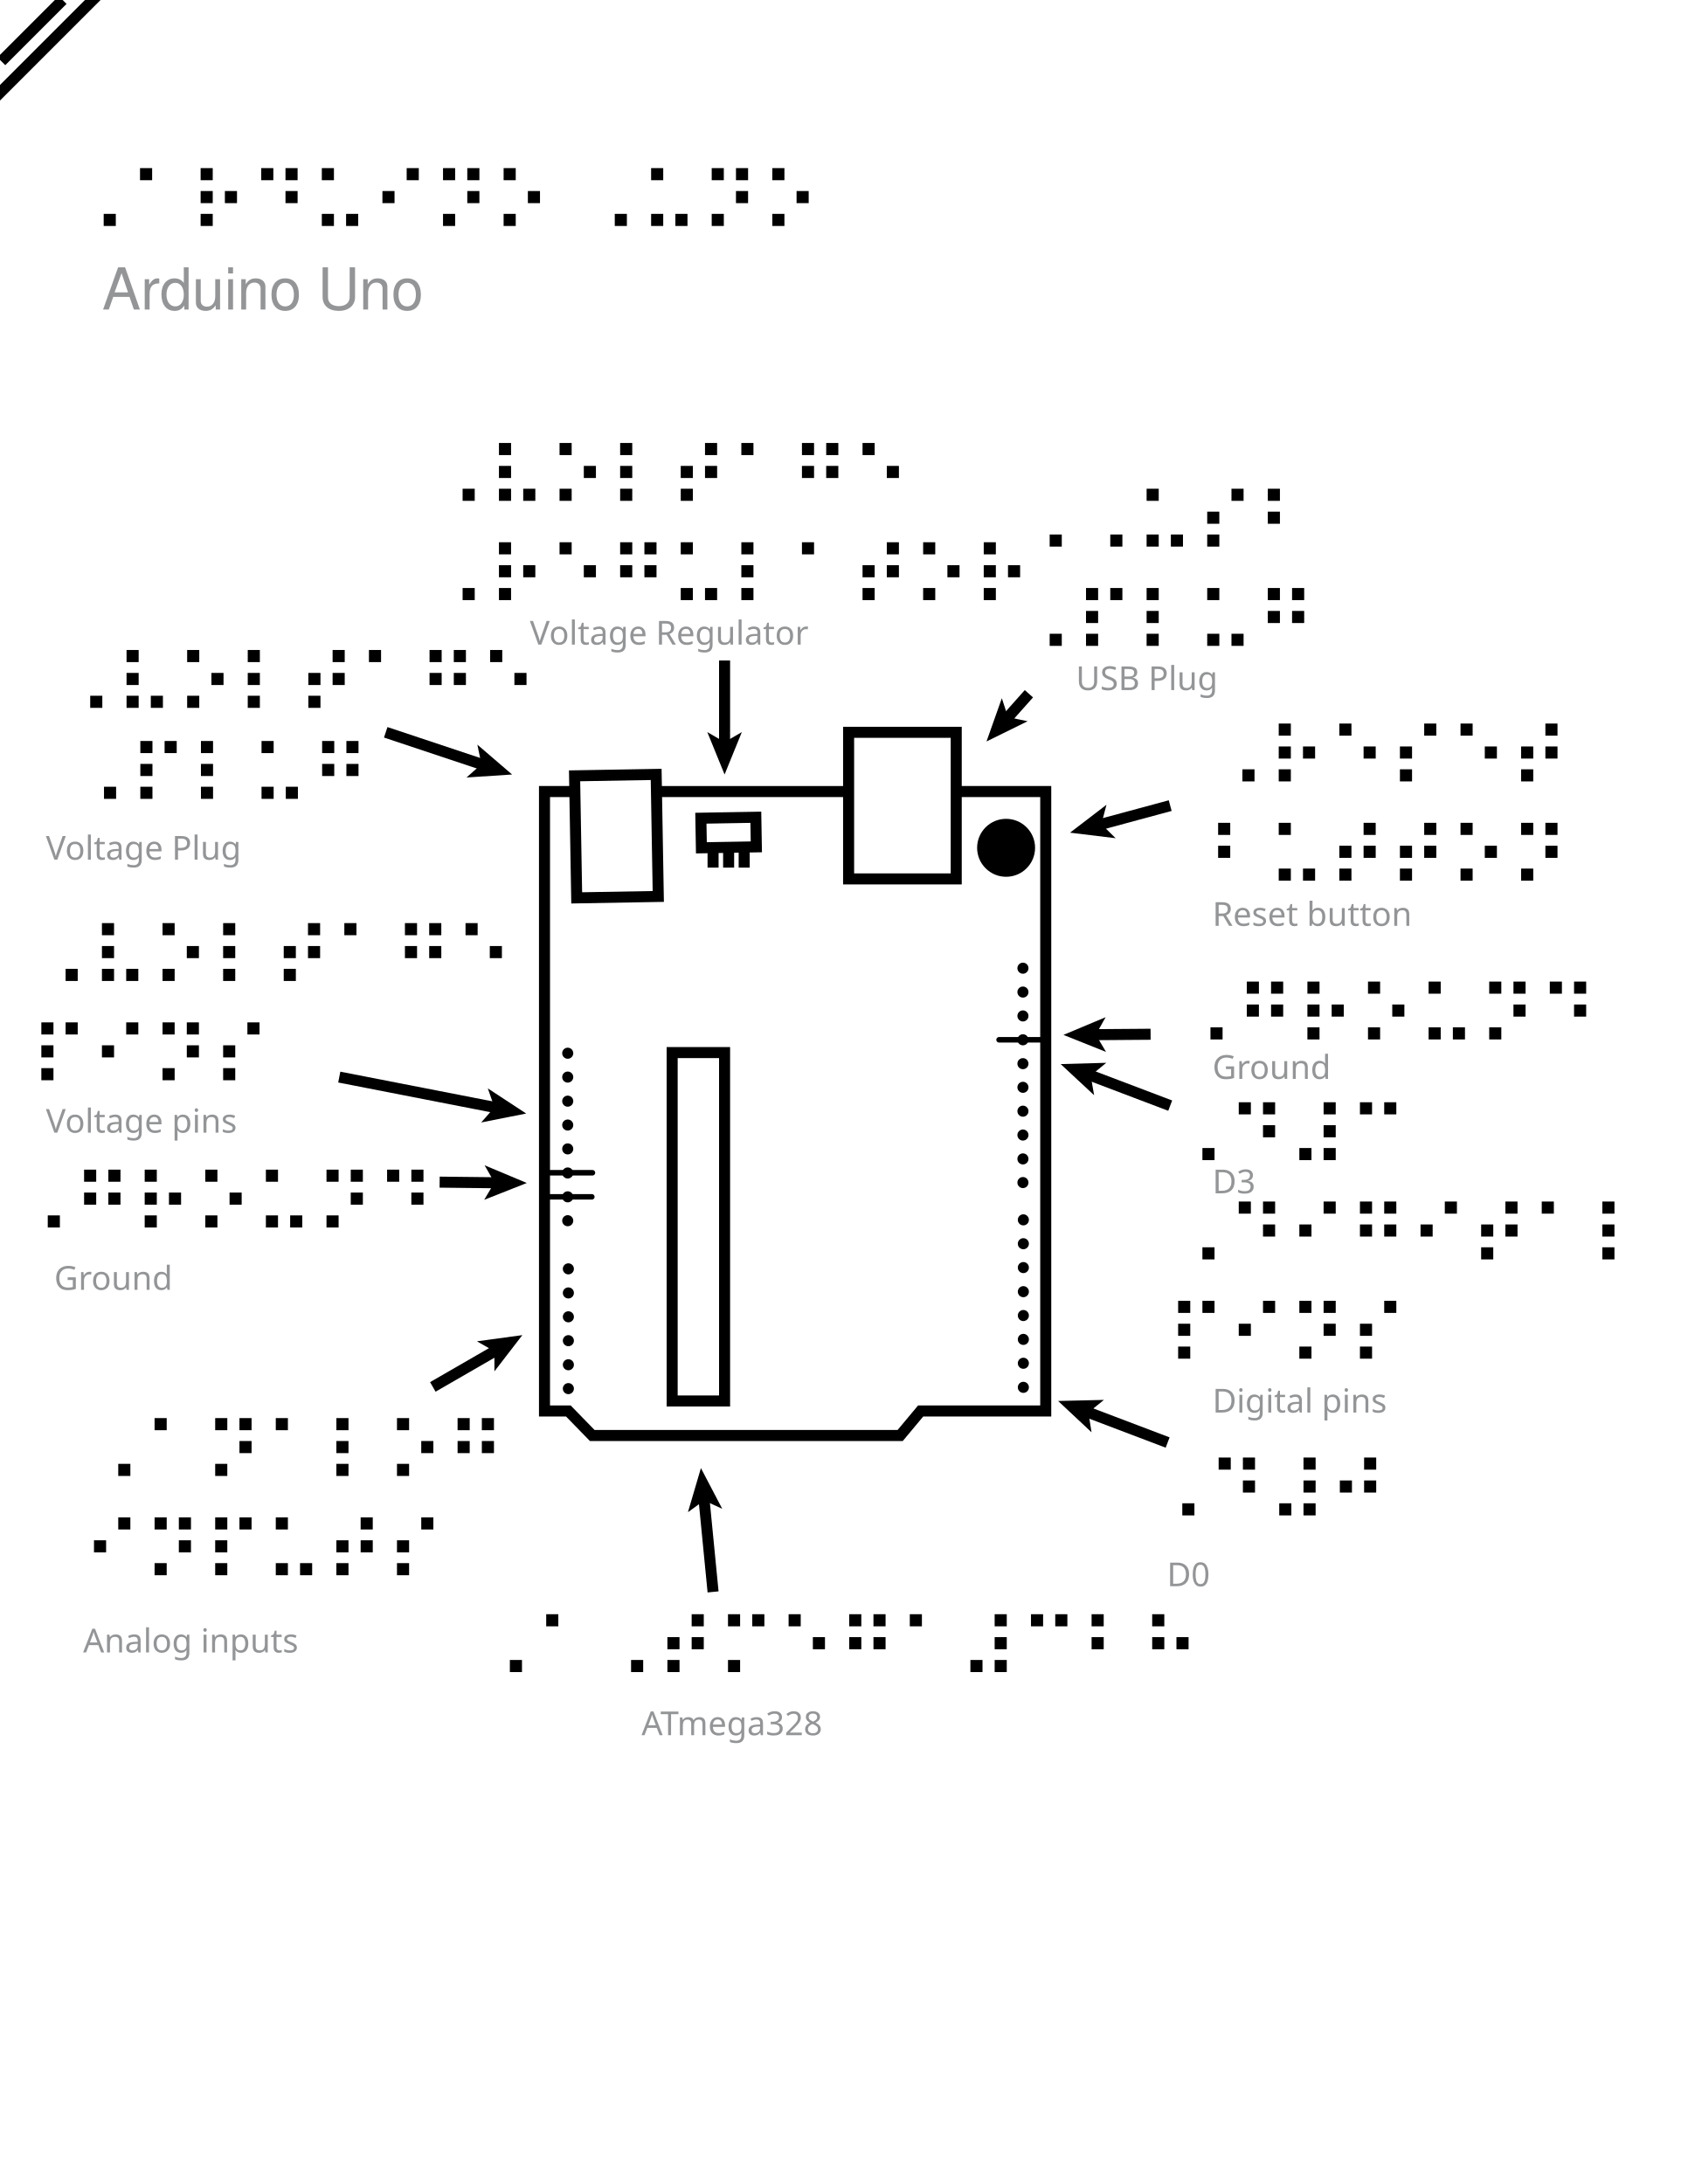
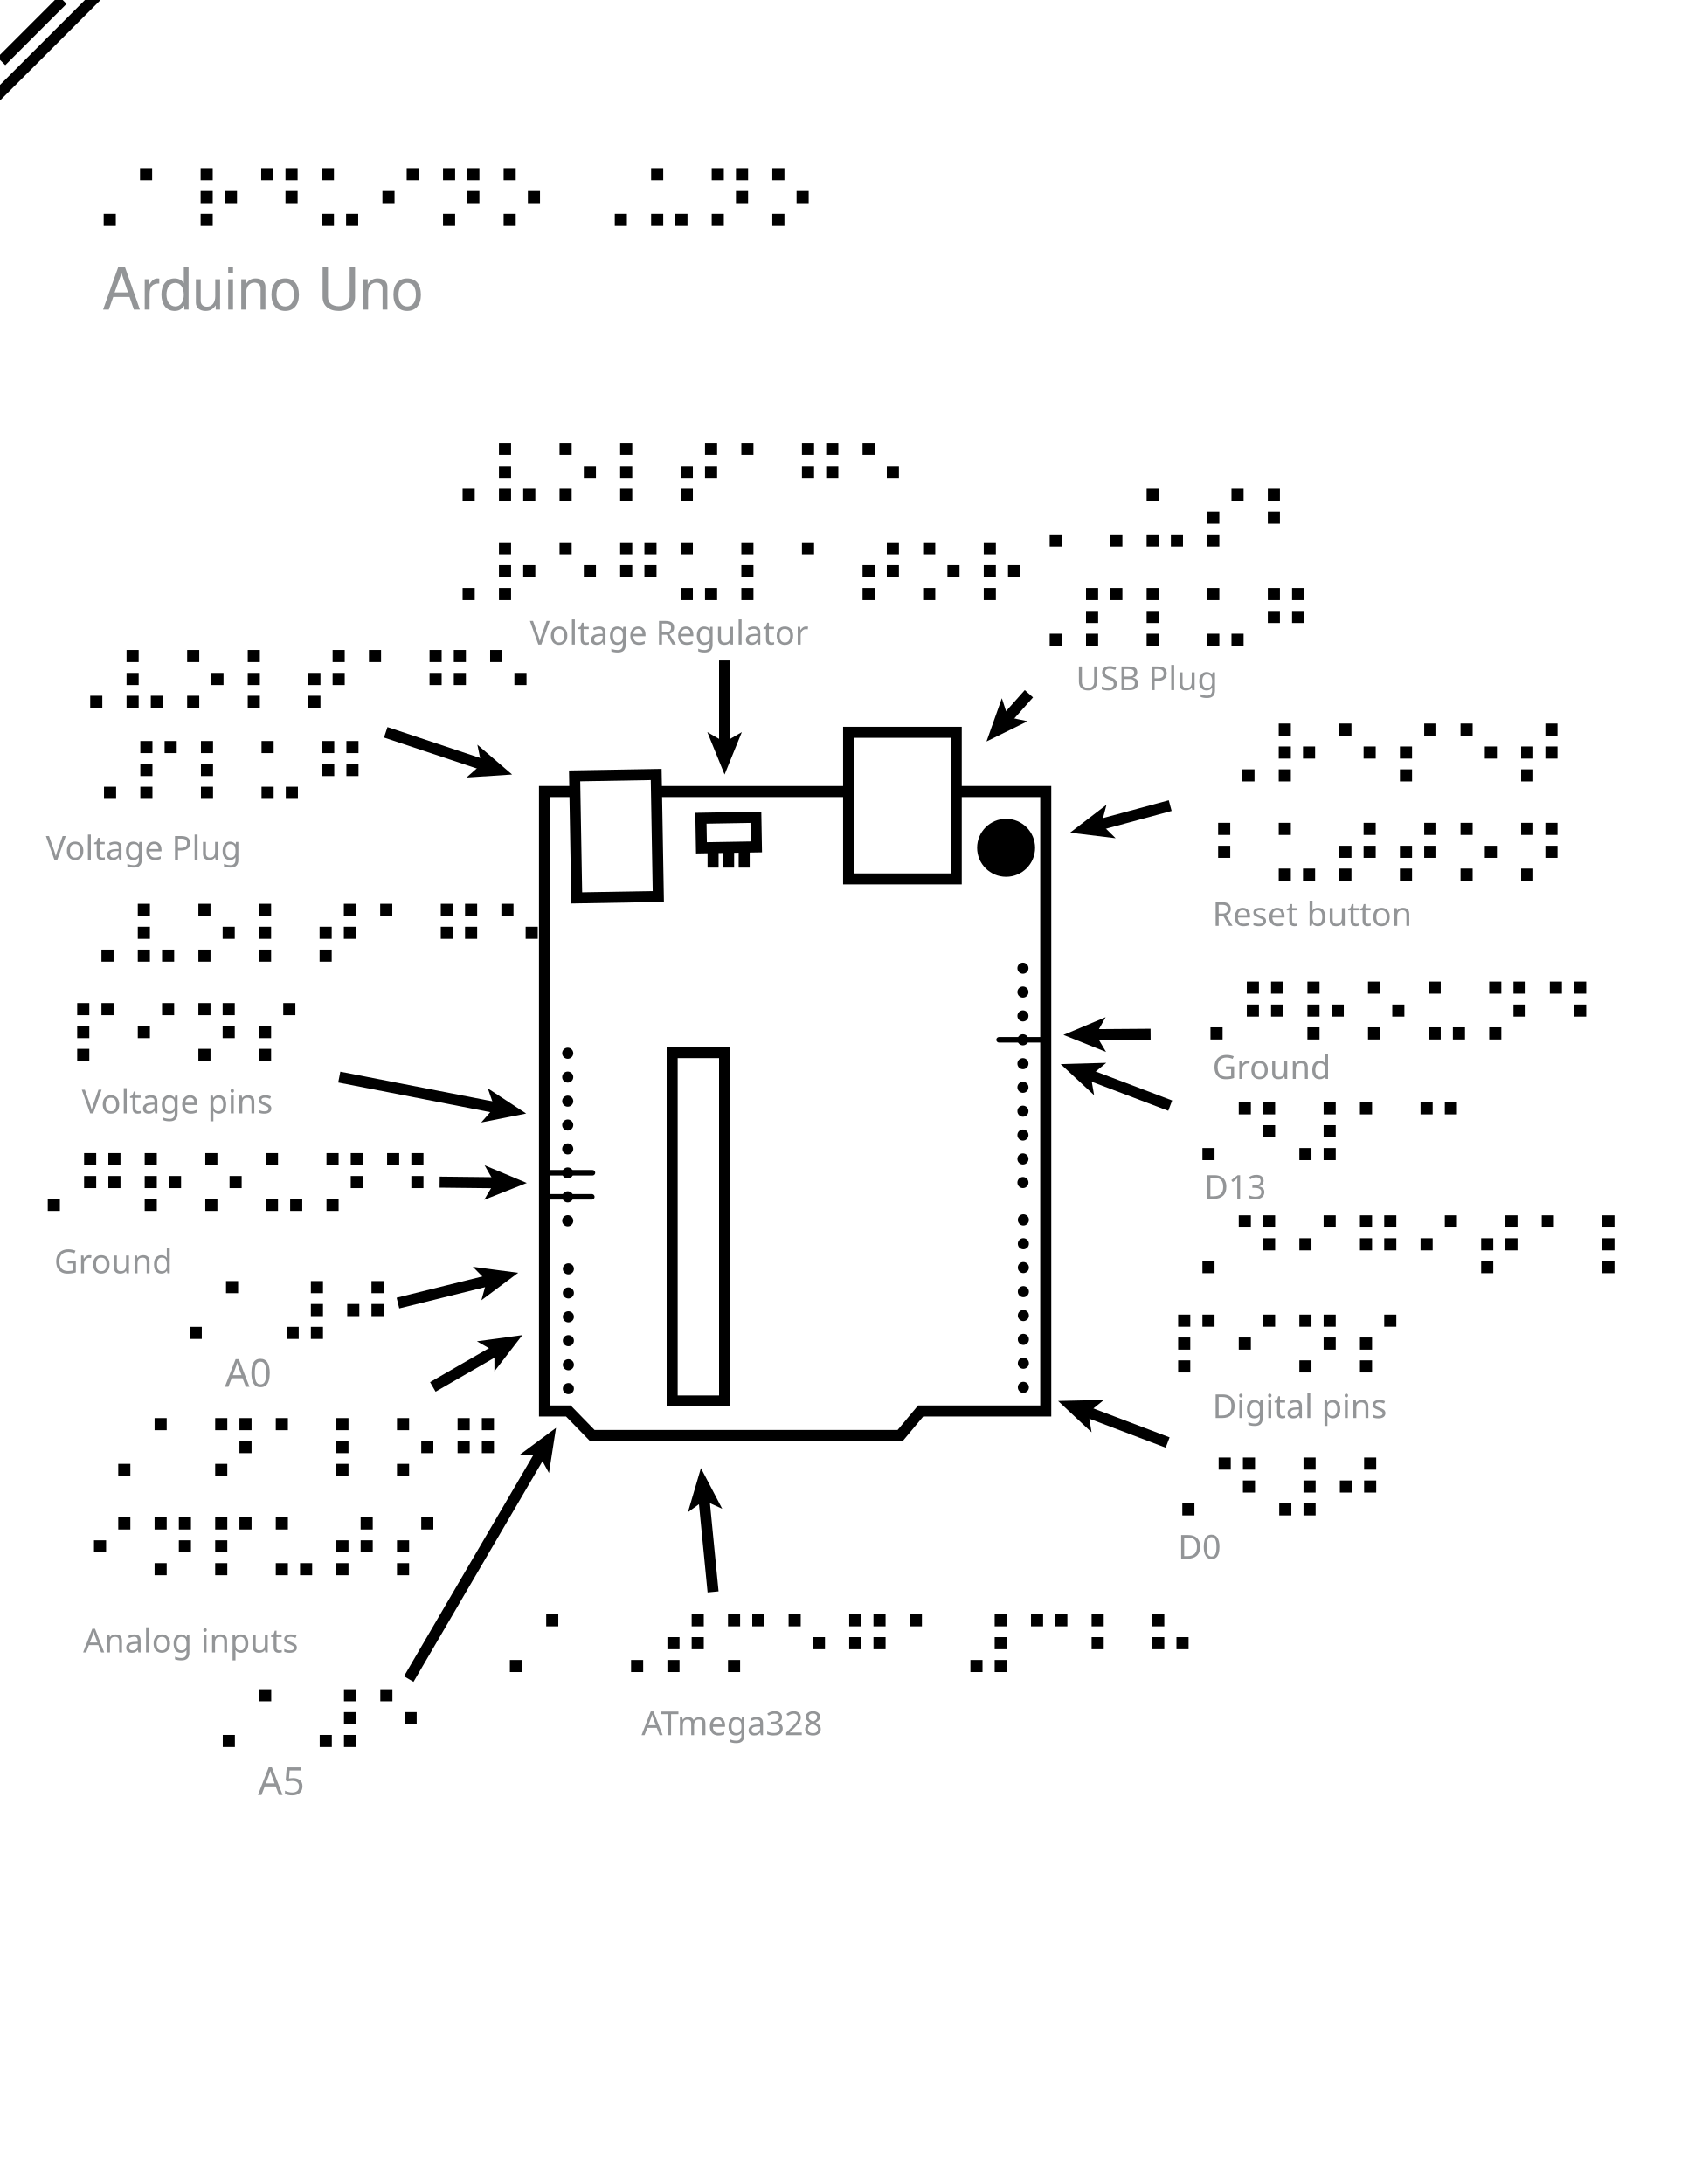
<svg xmlns="http://www.w3.org/2000/svg" version="1.1" id="Layer_1" x="0px" y="0px" width="612px" height="792px" viewBox="0 0 612 792" enable-background="new 0 0 612 792" xml:space="preserve">
  <g id="Layer_2">
    <line fill="none" stroke="#000000" stroke-width="4" stroke-miterlimit="10" x1="238.232" y1="287.045" x2="307.7" y2="287.045" />
    <polyline fill="none" stroke="#000000" stroke-width="4" stroke-miterlimit="10" points="346.414,287.045 379.178,287.045    379.178,511.678 333.818,511.678 326.4,520.562 214.741,520.562 206.086,511.678 197.432,511.678 197.432,287.045 208.714,287.045     " />
    <rect x="307.7" y="265.563" fill="none" stroke="#000000" stroke-width="4" stroke-miterlimit="10" width="39.021" height="53.164" />
-     <rect x="208.735" y="281.096" transform="matrix(0.9998 -0.0174 0.0174 0.9998 -5.2459 3.938)" fill="none" stroke="#000000" stroke-width="4" stroke-miterlimit="10" width="29.586" height="44.265" />
+     <rect x="208.721" y="281.085" transform="matrix(-0.9998 0.0174 -0.0174 -0.9998 452.2682 602.4985)" fill="none" stroke="#000000" stroke-width="4" stroke-miterlimit="10" width="29.585" height="44.263" />
    <rect x="243.718" y="381.705" fill="none" stroke="#000000" stroke-width="4" stroke-miterlimit="10" width="19.009" height="126.341" />
    <circle cx="364.805" cy="307.446" r="10.509" />
    <circle cx="205.854" cy="381.936" r="2.009" />
    <circle cx="205.854" cy="442.673" r="2.009" />
    <circle cx="205.854" cy="425.364" r="2.009" />
    <circle cx="205.854" cy="434.018" r="2.009" />
    <circle cx="205.854" cy="416.632" r="2.009" />
    <circle cx="205.854" cy="407.977" r="2.009" />
    <circle cx="205.854" cy="399.323" r="2.009" />
    <circle cx="205.854" cy="390.591" r="2.009" />
    <circle cx="206.086" cy="503.563" r="2.009" />
    <circle cx="206.086" cy="486.177" r="2.009" />
    <circle cx="206.086" cy="494.909" r="2.009" />
    <circle cx="206.086" cy="477.523" r="2.009" />
    <circle cx="206.086" cy="468.868" r="2.009" />
    <circle cx="206.086" cy="460.136" r="2.009" />
    <circle cx="371.062" cy="442.364" r="2.009" />
    <circle cx="371.062" cy="503.1" r="2.009" />
    <circle cx="371.062" cy="485.713" r="2.009" />
    <circle cx="371.062" cy="494.368" r="2.009" />
    <circle cx="371.062" cy="477.059" r="2.009" />
    <circle cx="371.062" cy="468.405" r="2.009" />
    <circle cx="371.062" cy="459.673" r="2.009" />
    <circle cx="371.062" cy="451.018" r="2.009" />
    <circle cx="370.909" cy="368.414" r="2.009" />
    <circle cx="370.909" cy="428.841" r="2.009" />
    <circle cx="370.909" cy="411.609" r="2.009" />
    <circle cx="370.909" cy="420.264" r="2.009" />
    <circle cx="370.909" cy="402.955" r="2.009" />
    <circle cx="370.909" cy="394.3" r="2.009" />
    <circle cx="370.909" cy="385.723" r="2.009" />
    <circle cx="370.909" cy="377.068" r="2.009" />
    <circle cx="370.909" cy="351.105" r="2.009" />
    <circle cx="370.909" cy="359.759" r="2.009" />
    <g id="connector1terminal_4_">
	</g>
    <g id="connector0terminal_4_">
	</g>
    <g id="partLabel_7_">
      <g transform="translate(214.282,28.9157)">
		</g>
    </g>
    <g id="partLabel_21_">
	</g>
    <line fill="none" stroke="#000000" stroke-width="2" stroke-linecap="round" stroke-miterlimit="10" x1="379.562" y1="377.068" x2="362.255" y2="377.068" />
    <line fill="none" stroke="#000000" stroke-width="2" stroke-linecap="round" stroke-miterlimit="10" x1="214.586" y1="434.019" x2="197.2" y2="434.019" />
    <line fill="none" stroke="#000000" stroke-width="2" stroke-linecap="round" stroke-miterlimit="10" x1="214.818" y1="425.286" x2="197.432" y2="425.286" />
    <g>
-       <rect x="254.234" y="296.556" transform="matrix(0.9998 -0.0174 0.0174 0.9998 -5.2117 4.6412)" fill="none" stroke="#000000" stroke-width="4" stroke-miterlimit="10" width="19.931" height="10.736" />
+       <rect x="254.223" y="296.54" transform="matrix(-0.9998 0.0174 -0.0174 -0.9998 533.5953 599.1677)" fill="none" stroke="#000000" stroke-width="4" stroke-miterlimit="10" width="19.93" height="10.736" />
      <line fill="none" stroke="#000000" stroke-width="4" stroke-miterlimit="10" x1="264.195" y1="307.368" x2="264.195" y2="314.632" />
      <line fill="none" stroke="#000000" stroke-width="4" stroke-miterlimit="10" x1="258.555" y1="307.368" x2="258.555" y2="314.632" />
      <line fill="none" stroke="#000000" stroke-width="4" stroke-miterlimit="10" x1="269.836" y1="307.368" x2="269.836" y2="314.632" />
    </g>
    <g>
      <g>
        <line fill="none" stroke="#000000" stroke-width="4" stroke-miterlimit="10" x1="139.864" y1="265.563" x2="175.332" y2="277.386" />
        <g>
          <polygon points="185.687,280.864 169.15,281.945 174.559,277.154 173.091,270.045     " />
        </g>
      </g>
    </g>
    <g>
      <g>
        <line fill="none" stroke="#000000" stroke-width="4" stroke-miterlimit="10" x1="123.018" y1="390.591" x2="180.045" y2="401.718" />
        <g>
          <polygon points="190.786,403.805 174.482,407.05 179.273,401.562 176.877,394.687     " />
        </g>
      </g>
    </g>
    <g>
      <g>
        <line fill="none" stroke="#000000" stroke-width="4" stroke-miterlimit="10" x1="262.727" y1="239.523" x2="262.727" y2="269.891" />
        <g>
          <polygon points="262.727,280.864 256.468,265.486 262.727,269.118 268.986,265.486     " />
        </g>
      </g>
    </g>
    <g>
      <g>
        <line fill="none" stroke="#000000" stroke-width="4" stroke-miterlimit="10" x1="373.072" y1="251.577" x2="364.959" y2="260.695" />
        <g>
          <polygon points="357.695,268.886 363.259,253.2 365.5,260.077 372.609,261.545     " />
        </g>
      </g>
    </g>
    <g>
      <g>
        <line fill="none" stroke="#000000" stroke-width="4" stroke-miterlimit="10" x1="424.305" y1="292.146" x2="398.572" y2="299.1" />
        <g>
          <polygon points="387.986,301.959 401.2,291.836 399.346,298.868 404.522,303.968     " />
        </g>
      </g>
    </g>
    <g>
      <g>
        <line fill="none" stroke="#000000" stroke-width="4" stroke-miterlimit="10" x1="417.195" y1="375.059" x2="396.486" y2="375.214" />
        <g>
          <polygon points="385.591,375.291 400.891,368.877 397.336,375.214 401.046,381.473     " />
        </g>
      </g>
    </g>
    <g>
      <g>
        <line fill="none" stroke="#000000" stroke-width="4" stroke-miterlimit="10" x1="424.305" y1="400.945" x2="394.786" y2="389.741" />
        <g>
          <polygon points="384.586,385.877 401.123,385.414 395.481,390.05 396.718,397.159     " />
        </g>
      </g>
    </g>
    <g>
      <g>
        <line fill="none" stroke="#000000" stroke-width="4" stroke-miterlimit="10" x1="423.377" y1="523.113" x2="393.859" y2="511.909" />
        <g>
          <polygon points="383.659,508.046 400.272,507.659 394.632,512.218 395.791,519.404     " />
        </g>
      </g>
    </g>
    <g>
      <g>
        <line fill="none" stroke="#000000" stroke-width="4" stroke-miterlimit="10" x1="159.414" y1="428.688" x2="180.123" y2="428.918" />
        <g>
          <polygon points="191.018,428.995 175.563,435.1 179.273,428.841 175.718,422.582     " />
        </g>
      </g>
    </g>
    <g>
      <g>
+         <line fill="none" stroke="#000000" stroke-width="4" stroke-miterlimit="10" x1="144.292" y1="472.543" x2="177.341" y2="464.353" />
+         <g>
+           <polygon points="187.877,461.579 174.555,471.511 176.5,464.5 171.433,459.389     " />
+         </g>
+       </g>
+     </g>
+     <g>
+       <g>
        <line fill="none" stroke="#000000" stroke-width="4" stroke-miterlimit="10" x1="156.941" y1="502.945" x2="179.968" y2="489.654" />
        <g>
          <polygon points="189.396,484.168 179.273,497.305 179.273,490.041 172.937,486.409     " />
+         </g>
+       </g>
+     </g>
+     <g>
+       <g>
+         <line fill="none" stroke="#000000" stroke-width="4" stroke-miterlimit="10" x1="148.211" y1="608.888" x2="195.988" y2="527.147" />
+         <g>
+           <polygon points="201.607,517.798 199.064,534.187 195.565,527.821 188.263,527.69     " />
        </g>
      </g>
    </g>
    <g>
      <g>
        <line fill="none" stroke="#000000" stroke-width="4" stroke-miterlimit="10" x1="258.555" y1="577.282" x2="255.232" y2="543.282" />
        <g>
          <polygon points="254.15,532.387 261.877,547.146 255.309,544.132 249.437,548.382     " />
        </g>
      </g>
    </g>
  </g>
  <g id="Plaintext" display="none">
    <text transform="matrix(1 0 0 1 11.5908 200.4922)" display="inline" font-family="'Helvetica'" font-size="10.818">Arduino Uno</text>
    <text transform="matrix(1 0 0 1 40.9546 301.9141)" display="inline" font-family="'Helvetica'" font-size="10.818">Voltage plug</text>
    <text transform="matrix(1 0 0 1 14.6816 353.1133)" display="inline" font-family="'Helvetica'" font-size="10.818">voltage pins</text>
    <text transform="matrix(1 0 0 1 30.6001 451.0176)" display="inline" font-family="'Helvetica'" font-size="10.818">Ground</text>
    <text transform="matrix(1 0 0 1 40.9546 560.2812)" display="inline" font-family="'Helvetica'" font-size="10.818">Analog inputs</text>
    <text transform="matrix(1 0 0 1 269.8364 616.6904)" display="inline" font-family="'Helvetica'" font-size="10.818">ATMega328</text>
    <text transform="matrix(1 0 0 1 417.1953 544.7236)" display="inline" font-family="'Helvetica'" font-size="10.818">D0</text>
    <text transform="matrix(1 0 0 1 468.1953 496.918)" display="inline" font-family="'Helvetica'" font-size="10.818">Digital Pins</text>
    <text transform="matrix(1 0 0 1 543.9229 380.0049)" display="inline" font-family="'Helvetica'" font-size="10.818">Ground</text>
    <text transform="matrix(1 0 0 1 513.0137 409.8086)" display="inline" font-family="'Helvetica'" font-size="10.818">D13</text>
    <text transform="matrix(1 0 0 1 513.0137 260.6953)" display="inline" font-family="'Helvetica'" font-size="10.818">Reset button</text>
    <text transform="matrix(1 0 0 1 423.377 186.5137)" display="inline" font-family="'Helvetica'" font-size="10.818">USB Plug</text>
    <text transform="matrix(1 0 0 1 243.7183 181.7617)" display="inline" font-family="'Helvetica'" font-size="10.818">Voltage regulator</text>
  </g>
  <g id="Braille_1_">
-     <text transform="matrix(1 0 0 1 4.1304 447.5928)" font-family="'AppleBraille'" font-size="30">⠠⠛⠗⠕⠥⠝⠙</text>
+     <text transform="matrix(1 0 0 1 4.1304 441.5928)" font-family="'AppleBraille'" font-size="30">⠠⠛⠗⠕⠥⠝⠙</text>
    <text transform="matrix(1 0 0 1 29.6909 537.6904)" font-family="'AppleBraille'" font-size="30">⠠⠁⠝⠁⠇⠕⠛</text>
    <text transform="matrix(1 0 0 1 29.6909 573.6904)" font-family="'AppleBraille'" font-size="30">⠊⠝⠏⠥⠞⠎ </text>
-     <text transform="matrix(1 0 0 1 10.6001 358.1904)" font-family="'AppleBraille'" font-size="30">⠠⠧⠕⠇⠞⠁⠛⠑</text>
-     <text transform="matrix(1 0 0 1 10.6001 394.1904)" font-family="'AppleBraille'" font-size="30">⠏⠊⠝⠎ </text>
+     <text transform="matrix(1 0 0 1 23.6001 351.1904)" font-family="'AppleBraille'" font-size="30">⠠⠧⠕⠇⠞⠁⠛⠑</text>
+     <text transform="matrix(1 0 0 1 23.6001 387.1904)" font-family="'AppleBraille'" font-size="30">⠏⠊⠝⠎ </text>
    <text transform="matrix(1 0 0 1 19.5234 259.1484)" font-family="'AppleBraille'" font-size="30">⠠⠧⠕⠇⠞⠁⠛⠑</text>
    <text transform="matrix(1 0 0 1 24.5234 292.1484)" font-family="'AppleBraille'" font-size="30">⠠⠏⠇⠥⠛ </text>
    <text transform="matrix(1 0 0 1 154.5537 184.0771)" font-family="'AppleBraille'" font-size="30">⠠⠧⠕⠇⠞⠁⠛⠑</text>
    <text transform="matrix(1 0 0 1 154.5537 220.0771)" font-family="'AppleBraille'" font-size="30">⠠⠗⠑⠛⠥⠇⠁⠞⠕⠗ </text>
    <text transform="matrix(1 0 0 1 367.418 200.6709)" font-family="'AppleBraille'" font-size="30">⠠⠠⠥⠎⠃</text>
    <text transform="matrix(1 0 0 1 367.418 236.6709)" font-family="'AppleBraille'" font-size="30">⠠⠏⠇⠥⠛ </text>
    <text transform="matrix(1 0 0 1 437.2969 285.8223)" font-family="'AppleBraille'" font-size="30">⠠⠗⠑⠎⠑⠞</text>
    <text transform="matrix(1 0 0 1 437.2969 321.8223)" font-family="'AppleBraille'" font-size="30">⠃⠥⠞⠞⠕⠝ </text>
    <text transform="matrix(1 0 0 1 425.7207 379.3955)" font-family="'AppleBraille'" font-size="30">⠠⠛⠗⠕⠥⠝⠙</text>
    <text transform="matrix(1 0 0 1 415.5088 551.9961)" font-family="'AppleBraille'" font-size="30">⠠⠙⠼⠚</text>
-     <text transform="matrix(1 0 0 1 422.7998 423.1592)" font-family="'AppleBraille'" font-size="30">⠠⠙⠼⠉</text>
-     <text transform="matrix(1 0 0 1 422.7998 459.1592)" font-family="'AppleBraille'" font-size="30">⠠⠙⠊⠛⠊⠞⠁⠇</text>
-     <text transform="matrix(1 0 0 1 422.7998 495.1592)" font-family="'AppleBraille'" font-size="30">⠏⠊⠝⠎ </text>
+     <text transform="matrix(1 0 0 1 422.7998 423.1592)" font-family="'AppleBraille'" font-size="30">⠠⠙⠼⠁⠉</text>
+     <text transform="matrix(1 0 0 1 422.7998 464.1592)" font-family="'AppleBraille'" font-size="30">⠠⠙⠊⠛⠊⠞⠁⠇</text>
+     <text transform="matrix(1 0 0 1 422.7998 500.1592)" font-family="'AppleBraille'" font-size="30">⠏⠊⠝⠎ </text>
    <text transform="matrix(1 0 0 1 171.688 608.8125)" font-family="'AppleBraille'" font-size="30">⠠⠁⠠⠞⠍⠑⠛⠁⠼⠉⠃⠓</text>
  </g>
  <line fill="none" stroke="#000000" stroke-width="4" stroke-miterlimit="10" x1="22.719" y1="0" x2="0.5" y2="22.219" />
  <line fill="none" stroke="#000000" stroke-width="4" stroke-miterlimit="10" x1="37.125" y1="-3.5" x2="-4.5" y2="38.125" />
  <text transform="matrix(1 0 0 1 37.0137 112.2578)" fill="#939597" font-family="'Helvetica'" font-size="21">Arduino Uno</text>
  <text transform="matrix(1 0 0 1 24.4102 84.4004)" font-family="'AppleBraille'" font-size="30">⠠⠁⠗⠙⠥⠊⠝⠕ ⠠⠥⠝⠕</text>
  <text transform="matrix(1 0 0 1 30.1294 599.2432)" fill="#939597" font-family="'ArialMT'" font-size="12">Analog inputs</text>
  <text transform="matrix(1 0 0 1 232.6196 629.2412)" fill="#939597" font-family="'ArialMT'" font-size="12">ATmega328</text>
-   <text transform="matrix(1 0 0 1 19.6455 467.7363)" fill="#939597" font-family="'ArialMT'" font-size="12">Ground</text>
-   <text transform="matrix(1 0 0 1 16.6455 410.7402)" fill="#939597" font-family="'ArialMT'" font-size="12">Voltage pins </text>
+   <text transform="matrix(1 0 0 1 19.6455 461.7363)" fill="#939597" font-family="'ArialMT'" font-size="12">Ground</text>
+   <text transform="matrix(1 0 0 1 29.6455 403.7402)" fill="#939597" font-family="'ArialMT'" font-size="12">Voltage pins </text>
  <text transform="matrix(1 0 0 1 16.6455 311.7441)" fill="#939597" font-family="'ArialMT'" font-size="12">Voltage Plug</text>
  <text transform="matrix(1 0 0 1 390.127 250.248)" fill="#939597" font-family="'ArialMT'" font-size="12">USB Plug </text>
  <text transform="matrix(1 0 0 1 192.1367 233.748)" fill="#939597" font-family="'ArialMT'" font-size="12">Voltage Regulator</text>
  <text transform="matrix(1 0 0 1 439.625 335.7432)" fill="#939597" font-family="'ArialMT'" font-size="12">Reset button</text>
  <text transform="matrix(1 0 0 1 439.625 391.2402)" fill="#939597" font-family="'ArialMT'" font-size="12">Ground</text>
-   <text transform="matrix(1 0 0 1 439.625 432.7383)" fill="#939597" font-family="'ArialMT'" font-size="12">D3</text>
-   <text transform="matrix(1 0 0 1 439.625 512.2344)" fill="#939597" font-family="'ArialMT'" font-size="12">Digital pins</text>
-   <text transform="matrix(1 0 0 1 423.125 575.2314)" fill="#939597" font-family="'ArialMT'" font-size="12">D0</text>
+   <text transform="matrix(1 0 0 1 436.625 434.7383)" fill="#939597" font-family="'ArialMT'" font-size="12">D13</text>
+   <text transform="matrix(1 0 0 1 439.625 514.2344)" fill="#939597" font-family="'ArialMT'" font-size="12">Digital pins</text>
+   <text transform="matrix(1 0 0 1 427.125 565.2314)" fill="#939597" font-family="'ArialMT'" font-size="12">D0</text>
+   <text transform="matrix(1 0 0 1 55.5908 488.0039)" font-family="'AppleBraille'" font-size="30">⠠⠁⠼⠚ </text>
+   <text transform="matrix(1 0 0 1 81.5293 502.9092)" fill="#939597" font-family="'ArialMT'" font-size="14">A0</text>
+   <text transform="matrix(1 0 0 1 67.5908 636.0039)" font-family="'AppleBraille'" font-size="30">⠠⠁⠼⠑ </text>
+   <text transform="matrix(1 0 0 1 93.5293 650.9092)" fill="#939597" font-family="'ArialMT'" font-size="14">A5</text>
</svg>
